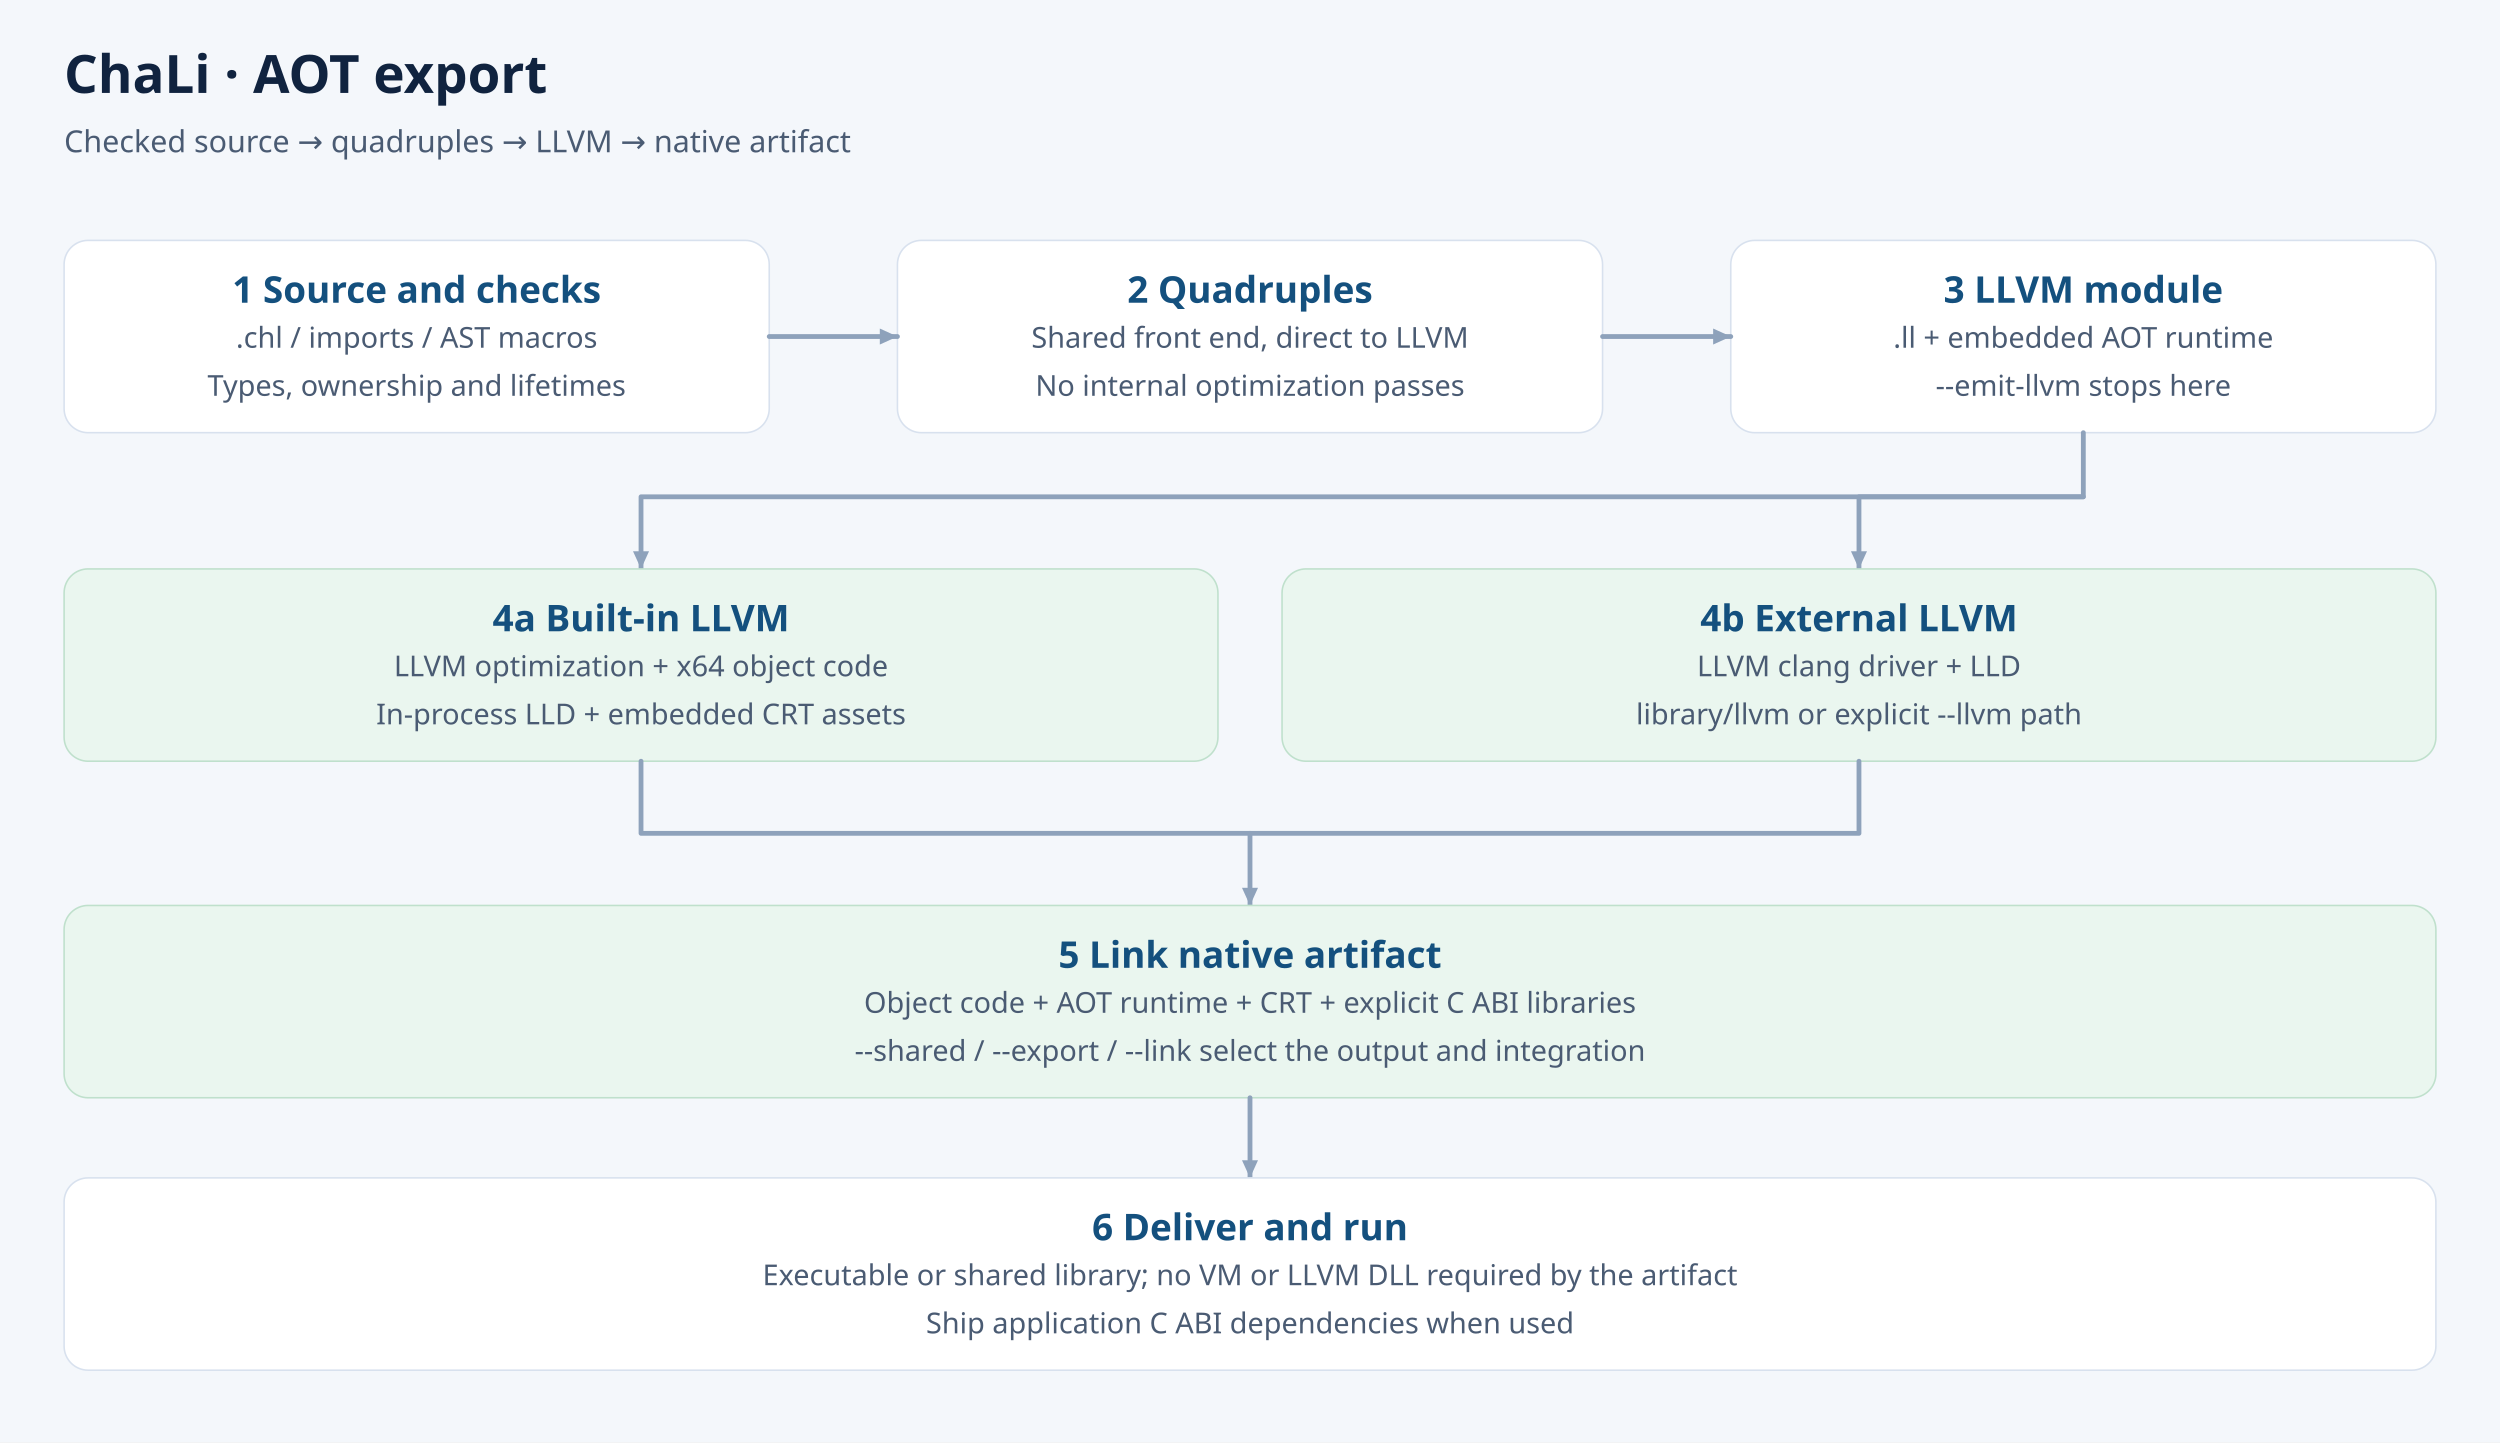
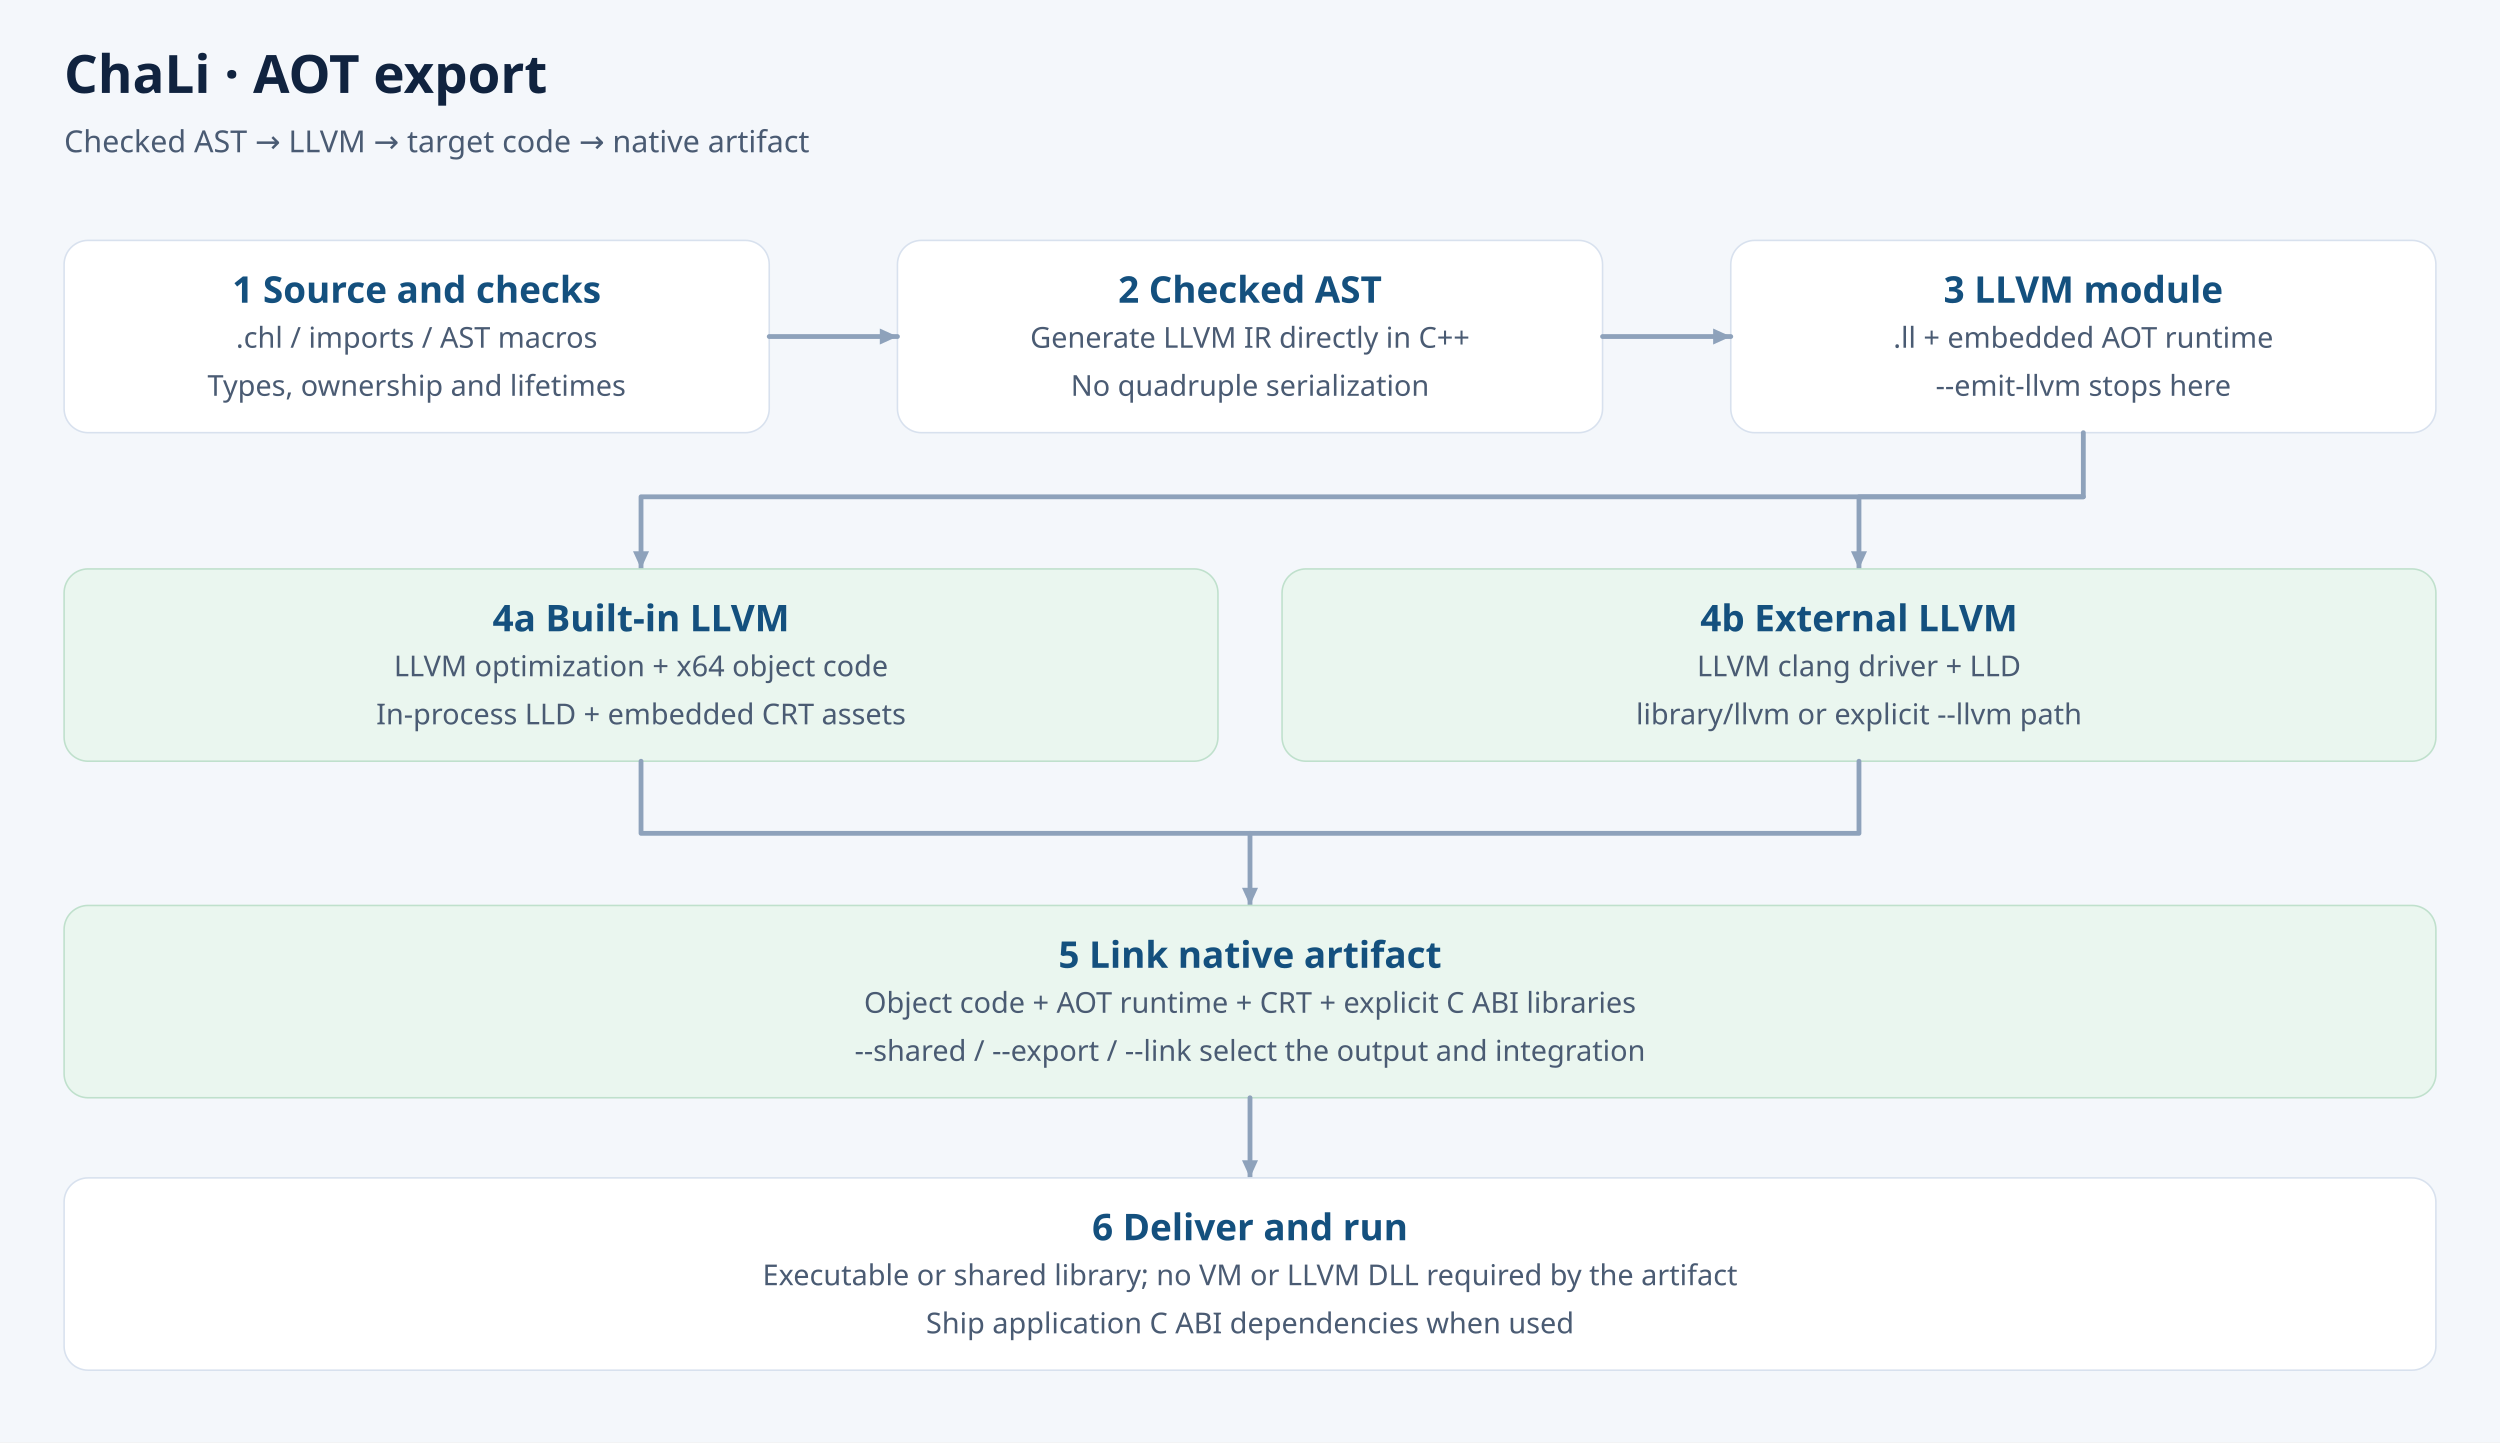
<svg xmlns="http://www.w3.org/2000/svg" width="1560" height="900" viewBox="0 0 1560 900">
  <rect width="1560" height="900" fill="#f4f7fb" />
  <text x="40" y="58" font-family="Microsoft YaHei, Segoe UI, Noto Sans SC, sans-serif" font-size="33" font-weight="700" fill="#10233f">ChaLi · AOT export</text>
-   <text x="40" y="95" font-family="Microsoft YaHei, Segoe UI, Noto Sans SC, sans-serif" font-size="19" fill="#4a5b73">Checked source → quadruples → LLVM → native artifact</text>
+   <text x="40" y="95" font-family="Microsoft YaHei, Segoe UI, Noto Sans SC, sans-serif" font-size="19" fill="#4a5b73">Checked AST → LLVM → target code → native artifact</text>
  <rect x="40" y="150" width="440" height="120" rx="15" fill="#ffffff" stroke="#d8e1ee" stroke-width="1" />
  <text x="260" y="180" font-family="Microsoft YaHei, Segoe UI, Noto Sans SC, sans-serif" font-size="23" font-weight="700" fill="#14507e" text-anchor="middle" dominant-baseline="central">1  Source and checks</text>
  <text x="260" y="210" font-family="Microsoft YaHei, Segoe UI, Noto Sans SC, sans-serif" font-size="18" fill="#4a5b73" text-anchor="middle" dominant-baseline="central">.chl / imports / AST macros</text>
  <text x="260" y="240" font-family="Microsoft YaHei, Segoe UI, Noto Sans SC, sans-serif" font-size="18" fill="#4a5b73" text-anchor="middle" dominant-baseline="central">Types, ownership and lifetimes</text>
  <rect x="560" y="150" width="440" height="120" rx="15" fill="#ffffff" stroke="#d8e1ee" stroke-width="1" />
-   <text x="780" y="180" font-family="Microsoft YaHei, Segoe UI, Noto Sans SC, sans-serif" font-size="23" font-weight="700" fill="#14507e" text-anchor="middle" dominant-baseline="central">2  Quadruples</text>
-   <text x="780" y="210" font-family="Microsoft YaHei, Segoe UI, Noto Sans SC, sans-serif" font-size="18" fill="#4a5b73" text-anchor="middle" dominant-baseline="central">Shared front end, direct to LLVM</text>
-   <text x="780" y="240" font-family="Microsoft YaHei, Segoe UI, Noto Sans SC, sans-serif" font-size="18" fill="#4a5b73" text-anchor="middle" dominant-baseline="central">No internal optimization passes</text>
+   <text x="780" y="180" font-family="Microsoft YaHei, Segoe UI, Noto Sans SC, sans-serif" font-size="23" font-weight="700" fill="#14507e" text-anchor="middle" dominant-baseline="central">2  Checked AST</text>
+   <text x="780" y="210" font-family="Microsoft YaHei, Segoe UI, Noto Sans SC, sans-serif" font-size="18" fill="#4a5b73" text-anchor="middle" dominant-baseline="central">Generate LLVM IR directly in C++</text>
+   <text x="780" y="240" font-family="Microsoft YaHei, Segoe UI, Noto Sans SC, sans-serif" font-size="18" fill="#4a5b73" text-anchor="middle" dominant-baseline="central">No quadruple serialization</text>
  <rect x="1080" y="150" width="440" height="120" rx="15" fill="#ffffff" stroke="#d8e1ee" stroke-width="1" />
  <text x="1300" y="180" font-family="Microsoft YaHei, Segoe UI, Noto Sans SC, sans-serif" font-size="23" font-weight="700" fill="#14507e" text-anchor="middle" dominant-baseline="central">3  LLVM module</text>
  <text x="1300" y="210" font-family="Microsoft YaHei, Segoe UI, Noto Sans SC, sans-serif" font-size="18" fill="#4a5b73" text-anchor="middle" dominant-baseline="central">.ll + embedded AOT runtime</text>
  <text x="1300" y="240" font-family="Microsoft YaHei, Segoe UI, Noto Sans SC, sans-serif" font-size="18" fill="#4a5b73" text-anchor="middle" dominant-baseline="central">--emit-llvm stops here</text>
  <polyline points="480,210 560,210" fill="none" stroke="#8ea2bb" stroke-width="3" stroke-linecap="round" stroke-linejoin="round" />
  <polygon points="560,210 549,215 549,205" fill="#8ea2bb" />
  <polyline points="1000,210 1080,210" fill="none" stroke="#8ea2bb" stroke-width="3" stroke-linecap="round" stroke-linejoin="round" />
  <polygon points="1080,210 1069,215 1069,205" fill="#8ea2bb" />
  <polyline points="1300,270 1300,310 400,310 400,355" fill="none" stroke="#8ea2bb" stroke-width="3" stroke-linecap="round" stroke-linejoin="round" />
  <polygon points="400,355 395,344 405,344" fill="#8ea2bb" />
  <polyline points="1300,310 1160,310 1160,355" fill="none" stroke="#8ea2bb" stroke-width="3" stroke-linecap="round" stroke-linejoin="round" />
  <polygon points="1160,355 1155,344 1165,344" fill="#8ea2bb" />
  <rect x="40" y="355" width="720" height="120" rx="15" fill="#eaf6ef" stroke="#bfe0cc" stroke-width="1" />
  <text x="400" y="385" font-family="Microsoft YaHei, Segoe UI, Noto Sans SC, sans-serif" font-size="23" font-weight="700" fill="#14507e" text-anchor="middle" dominant-baseline="central">4a  Built-in LLVM</text>
  <text x="400" y="415" font-family="Microsoft YaHei, Segoe UI, Noto Sans SC, sans-serif" font-size="18" fill="#4a5b73" text-anchor="middle" dominant-baseline="central">LLVM optimization + x64 object code</text>
  <text x="400" y="445" font-family="Microsoft YaHei, Segoe UI, Noto Sans SC, sans-serif" font-size="18" fill="#4a5b73" text-anchor="middle" dominant-baseline="central">In-process LLD + embedded CRT assets</text>
  <rect x="800" y="355" width="720" height="120" rx="15" fill="#eaf6ef" stroke="#bfe0cc" stroke-width="1" />
  <text x="1160" y="385" font-family="Microsoft YaHei, Segoe UI, Noto Sans SC, sans-serif" font-size="23" font-weight="700" fill="#14507e" text-anchor="middle" dominant-baseline="central">4b  External LLVM</text>
  <text x="1160" y="415" font-family="Microsoft YaHei, Segoe UI, Noto Sans SC, sans-serif" font-size="18" fill="#4a5b73" text-anchor="middle" dominant-baseline="central">LLVM clang driver + LLD</text>
  <text x="1160" y="445" font-family="Microsoft YaHei, Segoe UI, Noto Sans SC, sans-serif" font-size="18" fill="#4a5b73" text-anchor="middle" dominant-baseline="central">library/llvm or explicit --llvm path</text>
  <polyline points="400,475 400,520 1160,520 1160,475" fill="none" stroke="#8ea2bb" stroke-width="3" stroke-linecap="round" stroke-linejoin="round" />
  <polyline points="780,520 780,565" fill="none" stroke="#8ea2bb" stroke-width="3" stroke-linecap="round" stroke-linejoin="round" />
  <polygon points="780,565 775,554 785,554" fill="#8ea2bb" />
  <rect x="40" y="565" width="1480" height="120" rx="15" fill="#eaf6ef" stroke="#bfe0cc" stroke-width="1" />
  <text x="780" y="595" font-family="Microsoft YaHei, Segoe UI, Noto Sans SC, sans-serif" font-size="23" font-weight="700" fill="#14507e" text-anchor="middle" dominant-baseline="central">5  Link native artifact</text>
  <text x="780" y="625" font-family="Microsoft YaHei, Segoe UI, Noto Sans SC, sans-serif" font-size="18" fill="#4a5b73" text-anchor="middle" dominant-baseline="central">Object code + AOT runtime + CRT + explicit C ABI libraries</text>
  <text x="780" y="655" font-family="Microsoft YaHei, Segoe UI, Noto Sans SC, sans-serif" font-size="18" fill="#4a5b73" text-anchor="middle" dominant-baseline="central">--shared / --export / --link select the output and integration</text>
  <polyline points="780,685 780,735" fill="none" stroke="#8ea2bb" stroke-width="3" stroke-linecap="round" stroke-linejoin="round" />
  <polygon points="780,735 775,724 785,724" fill="#8ea2bb" />
  <rect x="40" y="735" width="1480" height="120" rx="15" fill="#ffffff" stroke="#d8e1ee" stroke-width="1" />
  <text x="780" y="765" font-family="Microsoft YaHei, Segoe UI, Noto Sans SC, sans-serif" font-size="23" font-weight="700" fill="#14507e" text-anchor="middle" dominant-baseline="central">6  Deliver and run</text>
  <text x="780" y="795" font-family="Microsoft YaHei, Segoe UI, Noto Sans SC, sans-serif" font-size="18" fill="#4a5b73" text-anchor="middle" dominant-baseline="central">Executable or shared library; no VM or LLVM DLL required by the artifact</text>
  <text x="780" y="825" font-family="Microsoft YaHei, Segoe UI, Noto Sans SC, sans-serif" font-size="18" fill="#4a5b73" text-anchor="middle" dominant-baseline="central">Ship application C ABI dependencies when used</text>
</svg>
